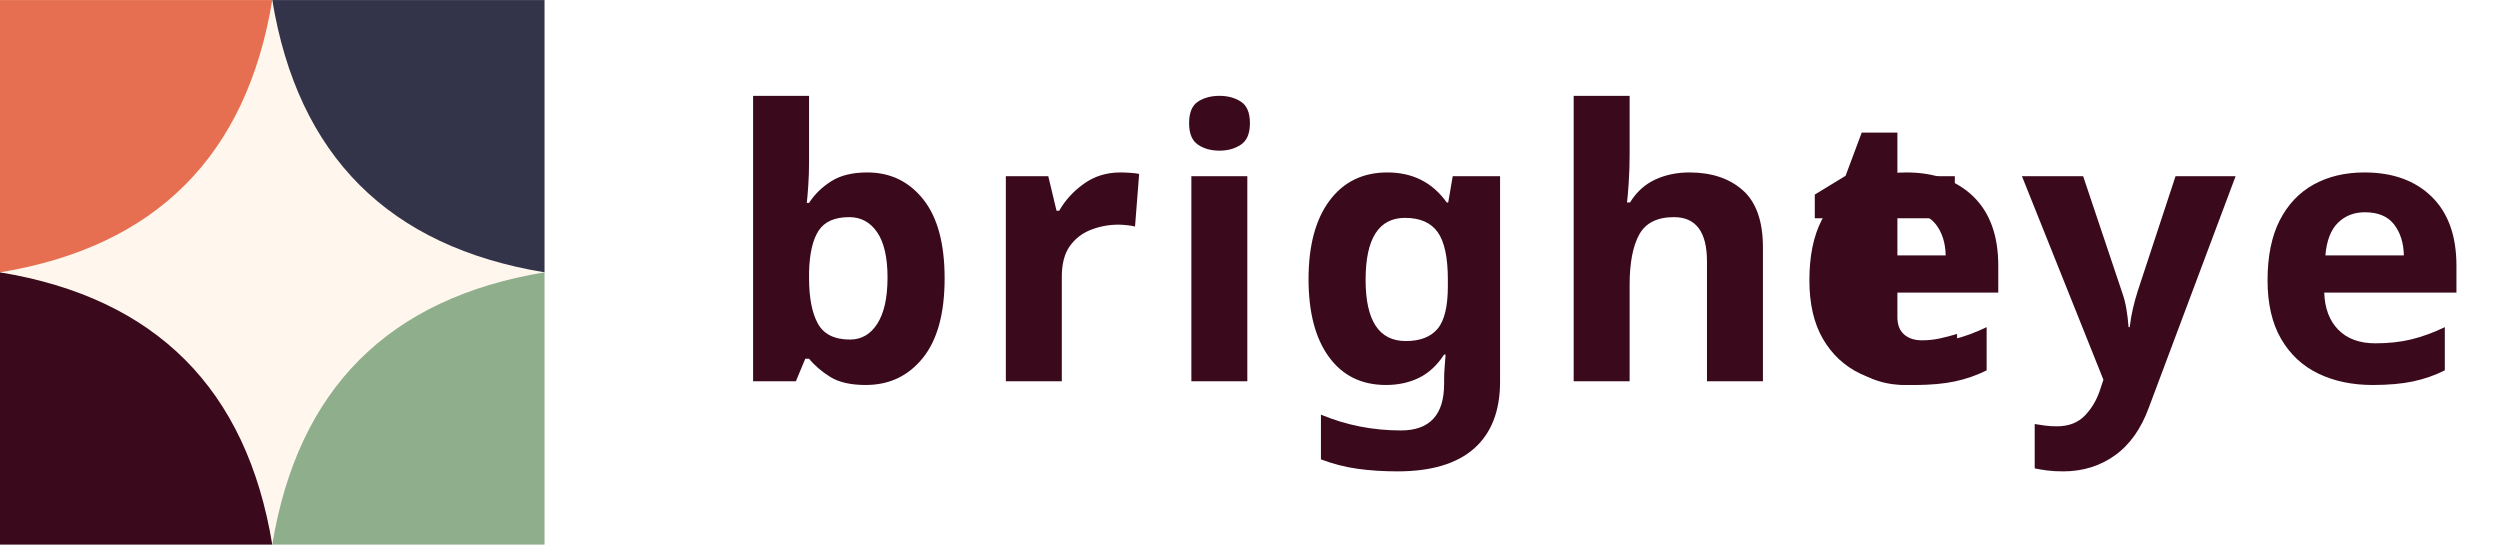
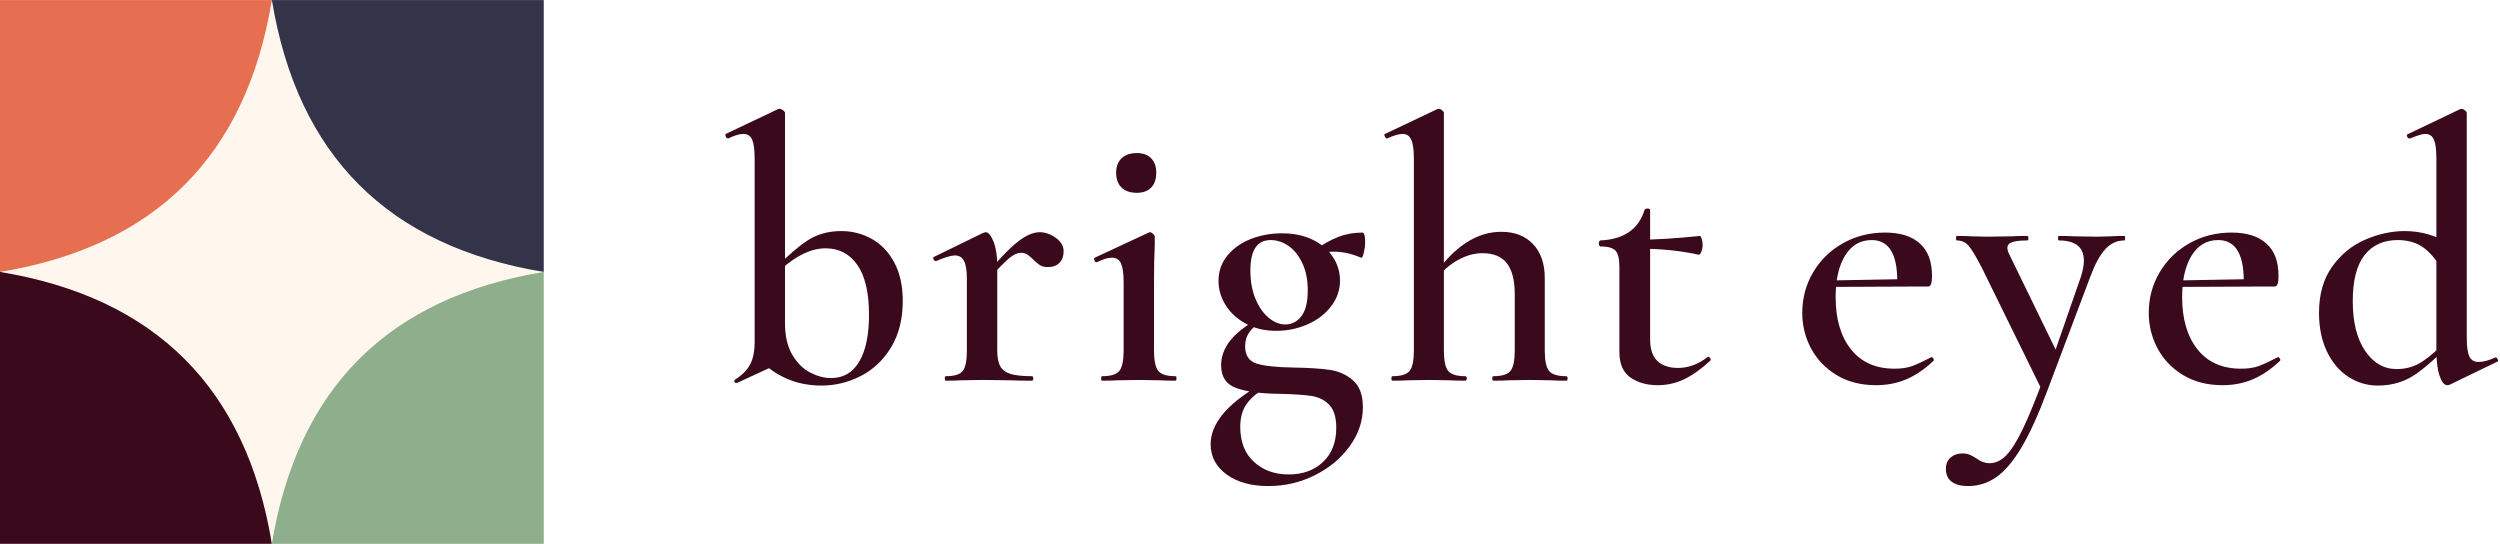
- <svg xmlns="http://www.w3.org/2000/svg" viewBox="0 0 1377.31 300" width="1377" height="300" role="img">
+ <svg xmlns="http://www.w3.org/2000/svg" viewBox="0 0 1379.31 300" width="1379" height="300" role="img">
  <rect x="0" y="0" width="150" height="150" fill="#E76F51" />
  <rect x="150" y="0" width="150" height="150" fill="#33344A" />
  <rect x="0" y="150" width="150" height="150" fill="#3A0A1C" />
  <rect x="150" y="150" width="150" height="150" fill="#8FAE8B" />
-   <path d="M64 0 Q73.05 54.95 128 64 Q73.05 73.05 64 128 Q54.95 73.05 0 64 Q54.95 54.95 64 0 Z" transform="translate(0 0) scale(2.34375)" fill="#FFF6EE" />
-   <text x="398.76" y="210" font-family="Cormorant Garamond" font-size="206.897" font-weight="600" letter-spacing="8.276" fill="#3A0A1C">bright</text>
-   <text x="987.52" y="210" font-family="Cormorant Garamond" font-size="206.897" font-weight="600" letter-spacing="8.276" fill="#3A0A1C">eyed</text>
+   <path d="M64 0 Q73.05 54.95 128 64 Q73.05 73.05 64 128 Q54.95 73.05 0 64 Q54.95 54.95 64 0 Z" transform="scale(2.34375)" fill="#FFF6EE" />
+   <path d="M453.174 212.690Q434.760 212.690 421.105 200.483L421.105 200.483L433.105 178.345Q433.105 188.897 437.139 195.724Q441.174 202.552 447.070 205.552Q452.967 208.552 458.553 208.552L458.553 208.552Q468.691 208.552 474.071 199.448Q479.450 190.345 479.450 173.586L479.450 173.586Q479.450 155.379 473.036 146.172Q466.622 136.965 455.450 136.965L455.450 136.965Q443.657 136.965 430.415 148.965L430.415 148.965L428.553 147.310Q437.450 138.000 445.415 132.724Q453.381 127.448 464.139 127.448L464.139 127.448Q473.243 127.448 481.002 131.793Q488.760 136.138 493.415 144.827Q498.071 153.517 498.071 165.931L498.071 165.931Q498.071 180.828 491.760 191.379Q485.450 201.931 475.105 207.310Q464.760 212.690 453.174 212.690L453.174 212.690ZM406.622 211.241L406.208 211.241Q405.381 211.241 405.174 210.517Q404.967 209.793 405.588 209.379L405.588 209.379Q411.174 205.862 413.760 201.207Q416.346 196.552 416.346 188.690L416.346 188.690L416.346 87.517Q416.346 80.276 415.001 77.069Q413.657 73.862 410.139 73.862L410.139 73.862Q406.829 73.862 401.863 76.345L401.863 76.345L401.657 76.345Q400.829 76.345 400.415 75.310Q400.001 74.276 400.415 73.862L400.415 73.862L429.174 60.207L430.208 60.000Q431.036 60.000 432.070 60.827Q433.105 61.655 433.105 62.276L433.105 62.276L433.105 199.034L406.622 211.241ZM544.002 151.448Q555.174 138.207 561.795 133.138Q568.416 128.069 573.588 128.069L573.588 128.069Q578.140 128.069 582.485 131.172Q586.829 134.276 586.829 138.621L586.829 138.621Q586.829 142.552 584.554 144.931Q582.278 147.310 578.140 147.310L578.140 147.310Q575.450 147.310 573.795 146.276Q572.140 145.241 570.071 143.172L570.071 143.172Q568.209 141.310 566.760 140.379Q565.312 139.448 563.243 139.448L563.243 139.448Q560.554 139.448 557.140 142.138Q553.726 144.827 545.450 153.931L545.450 153.931L544.002 151.448ZM521.864 210Q521.243 210 521.243 208.759Q521.243 207.517 521.864 207.517L521.864 207.517Q528.898 207.517 531.174 204.621Q533.450 201.724 533.450 193.241L533.450 193.241L533.450 153.724Q533.450 147.103 531.898 144.000Q530.347 140.896 526.829 140.896L526.829 140.896Q523.726 140.896 516.485 144.000L516.485 144.000L516.278 144.000Q515.450 144.000 515.036 142.965Q514.622 141.931 515.243 141.724L515.243 141.724L542.347 128.483Q543.588 128.069 543.795 128.069L543.795 128.069Q546.071 128.069 548.140 133.241Q550.209 138.414 550.209 146.690L550.209 146.690L550.209 193.241Q550.209 199.034 551.864 202.034Q553.519 205.034 557.554 206.276Q561.588 207.517 569.243 207.517L569.243 207.517Q570.071 207.517 570.071 208.759Q570.071 210 569.243 210L569.243 210Q562.209 210 558.071 209.793L558.071 209.793L541.933 209.586L529.933 209.793Q527.036 210 521.864 210L521.864 210ZM608.140 210Q607.519 210 607.519 208.759Q607.519 207.517 608.140 207.517L608.140 207.517Q615.175 207.517 617.554 204.621Q619.933 201.724 619.933 193.241L619.933 193.241L619.933 155.586Q619.933 148.552 618.485 145.345Q617.037 142.138 613.519 142.138L613.519 142.138Q610.209 142.138 605.243 144.621L605.243 144.621L605.037 144.621Q604.209 144.621 603.795 143.586Q603.381 142.552 604.002 142.138L604.002 142.138L633.795 128.276L634.416 128.069Q635.244 128.069 636.175 129.000Q637.106 129.931 637.106 130.552L637.106 130.552L637.106 134.896Q636.692 143.586 636.692 155.379L636.692 155.379L636.692 193.241Q636.692 201.724 639.071 204.621Q641.450 207.517 648.485 207.517L648.485 207.517Q649.106 207.517 649.106 208.759Q649.106 210 648.485 210L648.485 210Q643.312 210 640.209 209.793L640.209 209.793L628.209 209.586L616.209 209.793Q613.312 210 608.140 210L608.140 210ZM627.175 106.345Q621.795 106.345 618.795 103.448Q615.795 100.551 615.795 95.172L615.795 95.172Q615.795 90.207 618.795 87.310Q621.795 84.414 627.175 84.414L627.175 84.414Q632.347 84.414 635.140 87.310Q637.933 90.207 637.933 95.172L637.933 95.172Q637.933 100.551 635.140 103.448Q632.347 106.345 627.175 106.345L627.175 106.345ZM699.795 268.138Q685.520 268.138 676.726 261.724Q667.933 255.310 667.933 244.966L667.933 244.966Q667.933 236.897 674.347 228.828Q680.761 220.759 695.037 212.276L695.037 212.276L697.106 214.759Q690.899 218.276 687.589 223.138Q684.278 228.000 684.278 235.448L684.278 235.448Q684.278 247.862 691.830 254.793Q699.382 261.724 710.968 261.724L710.968 261.724Q722.761 261.724 730.002 254.793Q737.244 247.862 737.244 236.069L737.244 236.069Q737.244 227.379 733.416 223.345Q729.589 219.310 723.278 218.379Q716.968 217.448 705.175 217.241L705.175 217.241Q690.278 217.034 682.002 214.034Q673.726 211.034 673.726 201.517L673.726 201.517Q673.726 194.276 678.589 188.069Q683.451 181.862 693.589 176.069L693.589 176.069L695.658 177.517Q691.106 180.414 689.037 183.621Q686.968 186.828 686.968 190.965L686.968 190.965Q686.968 198.414 693.071 200.483Q699.175 202.552 714.278 202.759L714.278 202.759Q726.071 202.966 733.520 204.000Q740.968 205.034 746.451 209.793Q751.934 214.552 751.934 224.690L751.934 224.690Q751.934 236.069 744.692 246.104Q737.451 256.138 725.451 262.138Q713.451 268.138 699.795 268.138L699.795 268.138ZM704.140 182.483Q694.623 182.483 687.382 178.552Q680.140 174.621 676.209 168.310Q672.278 162.000 672.278 154.965L672.278 154.965Q672.278 146.896 677.244 140.896Q682.209 134.896 690.175 131.793Q698.140 128.689 707.244 128.689L707.244 128.689Q716.968 128.689 724.209 132.207Q731.451 135.724 735.382 141.724Q739.313 147.724 739.313 154.759L739.313 154.759Q739.313 162.621 734.347 169.034Q729.382 175.448 721.313 178.965Q713.244 182.483 704.140 182.483L704.140 182.483ZM709.106 178.965Q714.485 178.965 718.002 174.414Q721.520 169.862 721.520 160.138L721.520 160.138Q721.520 151.448 718.520 145.138Q715.520 138.827 710.864 135.621Q706.209 132.414 701.037 132.414L701.037 132.414Q689.864 132.414 689.864 149.172L689.864 149.172Q689.864 158.069 692.658 164.793Q695.451 171.517 699.899 175.241Q704.347 178.965 709.106 178.965L709.106 178.965ZM725.037 138.207Q731.865 133.241 738.175 130.758Q744.485 128.276 751.727 128.276L751.727 128.276Q753.175 128.276 753.175 133.655L753.175 133.655Q753.175 136.345 752.451 139.448Q751.727 142.552 750.899 142.138L750.899 142.138Q743.244 138.827 736.002 138.827L736.002 138.827Q730.830 138.827 726.278 140.276L726.278 140.276L724.830 144.827L725.037 138.207ZM768.279 210Q767.658 210 767.658 208.759Q767.658 207.517 768.279 207.517L768.279 207.517Q775.313 207.517 777.692 204.621Q780.072 201.724 780.072 193.241L780.072 193.241L780.072 87.517Q780.072 80.276 778.623 77.069Q777.175 73.862 773.865 73.862L773.865 73.862Q770.761 73.862 765.382 76.345L765.382 76.345L765.175 76.345Q764.554 76.345 764.037 75.207Q763.520 74.069 764.141 73.862L764.141 73.862L792.899 60.207L793.934 60.000Q794.761 60.000 795.692 60.827Q796.623 61.655 796.623 62.276L796.623 62.276L796.623 193.241Q796.623 201.724 799.003 204.621Q801.382 207.517 808.417 207.517L808.417 207.517Q809.244 207.517 809.244 208.759Q809.244 210 808.417 210L808.417 210Q803.244 210 800.141 209.793L800.141 209.793L788.348 209.586L776.554 209.793Q773.451 210 768.279 210L768.279 210ZM823.934 210Q823.313 210 823.313 208.759Q823.313 207.517 823.934 207.517L823.934 207.517Q830.968 207.517 833.348 204.621Q835.727 201.724 835.727 193.241L835.727 193.241L835.727 162.414Q835.727 150.827 831.382 145.241Q827.037 139.655 817.934 139.655L817.934 139.655Q811.106 139.655 804.279 143.483Q797.451 147.310 792.899 153.517L792.899 153.517L791.865 151.034Q808.417 127.862 828.279 127.862L828.279 127.862Q839.451 127.862 845.865 134.689Q852.279 141.517 852.279 153.310L852.279 153.310L852.279 193.241Q852.279 201.724 854.658 204.621Q857.037 207.517 864.072 207.517L864.072 207.517Q864.899 207.517 864.899 208.759Q864.899 210 864.072 210L864.072 210Q858.899 210 855.796 209.793L855.796 209.793L844.003 209.586L832.210 209.793Q829.106 210 823.934 210L823.934 210ZM914.555 212.483Q905.658 212.483 899.555 208.241Q893.451 204.000 893.451 194.069L893.451 194.069L893.451 147.310Q893.451 140.483 891.279 138.207Q889.106 135.931 882.900 135.931L882.900 135.931Q882.693 135.931 882.382 135.414Q882.072 134.896 882.072 134.276L882.072 134.276Q882.072 133.655 882.382 133.138Q882.693 132.621 882.900 132.621L882.900 132.621Q902.348 131.793 907.313 115.862L907.313 115.862Q907.520 115.034 908.969 115.034L908.969 115.034Q910.417 115.034 910.417 115.862L910.417 115.862L910.417 187.241Q910.417 195.310 914.451 199.138Q918.486 202.966 925.727 202.966L925.727 202.966Q934.417 202.966 942.072 196.965L942.072 196.965L942.486 196.759Q943.107 196.759 943.624 197.690Q944.141 198.621 943.520 199.034L943.520 199.034Q935.865 206.069 929.038 209.276Q922.210 212.483 914.555 212.483L914.555 212.483ZM937.107 140.483Q922.210 137.172 904.417 137.172L904.417 137.172L904.417 132.207Q917.658 132.207 937.934 130.138L937.934 130.138Q938.348 130.138 938.865 131.689Q939.382 133.241 939.382 135.103L939.382 135.103Q939.382 136.965 938.658 138.827Q937.934 140.690 937.107 140.483L937.107 140.483Z" fill="#3A0A1C" />
+   <path d="M1035.106 212.483Q1022.486 212.483 1013.279 206.897Q1004.072 201.310 999.210 192.207Q994.348 183.103 994.348 172.552L994.348 172.552Q994.348 160.345 1000.348 150.207Q1006.348 140.069 1016.796 134.172Q1027.244 128.276 1040.072 128.276L1040.072 128.276Q1052.486 128.276 1059.210 134.276Q1065.934 140.276 1065.934 152.069L1065.934 152.069Q1065.934 155.172 1065.417 156.621Q1064.899 158.069 1063.658 158.069L1063.658 158.069L1046.693 158.069Q1047.727 132.414 1032.624 132.414L1032.624 132.414Q1023.313 132.414 1018.037 140.896Q1012.761 149.379 1012.761 163.862L1012.761 163.862Q1012.761 182.069 1021.244 192.724Q1029.727 203.379 1045.244 203.379L1045.244 203.379Q1051.037 203.379 1054.968 201.931Q1058.899 200.483 1065.313 197.172L1065.313 197.172L1065.727 196.965Q1066.141 196.965 1066.658 197.793Q1067.175 198.621 1066.762 199.034L1066.762 199.034Q1059.313 206.069 1051.658 209.276Q1044.003 212.483 1035.106 212.483L1035.106 212.483ZM1006.761 158.276L1006.555 154.759L1052.486 153.931L1052.486 158.069L1006.761 158.276ZM1172.072 130.138Q1172.486 130.138 1172.486 131.379Q1172.486 132.621 1172.072 132.621L1172.072 132.621Q1165.865 132.621 1161.417 137.586Q1156.969 142.552 1153.245 152.690L1153.245 152.690L1129.451 215.793Q1122.003 235.655 1115.176 247.035Q1108.348 258.414 1101.313 263.276Q1094.279 268.138 1085.796 268.138L1085.796 268.138Q1080.003 268.138 1076.796 265.759Q1073.589 263.379 1073.589 258.621L1073.589 258.621Q1073.589 254.690 1076.175 252.414Q1078.762 250.138 1082.486 250.138L1082.486 250.138Q1084.969 250.138 1086.520 250.759Q1088.072 251.379 1090.348 252.828L1090.348 252.828Q1093.865 255.517 1097.589 255.517L1097.589 255.517Q1102.762 255.517 1107.003 251.069Q1111.245 246.621 1116.107 236.483Q1120.969 226.345 1128.003 207.310L1128.003 207.310L1127.382 216.828L1093.244 147.310Q1088.486 138.207 1086.003 135.414Q1083.520 132.621 1079.589 132.621L1079.589 132.621Q1079.175 132.621 1079.175 131.379Q1079.175 130.138 1079.589 130.138L1079.589 130.138Q1084.969 130.138 1087.865 130.345L1087.865 130.345L1095.934 130.552L1110.003 130.345Q1113.107 130.138 1118.486 130.138L1118.486 130.138Q1119.107 130.138 1119.107 131.379Q1119.107 132.621 1118.486 132.621L1118.486 132.621Q1112.900 132.621 1110.210 133.552Q1107.520 134.483 1107.520 136.758L1107.520 136.758Q1107.520 138.414 1108.762 140.690L1108.762 140.690L1135.658 195.931L1129.245 206.897L1148.072 152.690Q1149.727 147.310 1149.727 143.793L1149.727 143.793Q1149.727 132.621 1135.865 132.621L1135.865 132.621Q1135.451 132.621 1135.451 131.379Q1135.451 130.138 1135.865 130.138L1135.865 130.138Q1141.451 130.138 1144.348 130.345L1144.348 130.345L1156.762 130.552L1164.831 130.345Q1167.107 130.138 1172.072 130.138L1172.072 130.138ZM1226.279 212.483Q1213.659 212.483 1204.452 206.897Q1195.245 201.310 1190.383 192.207Q1185.521 183.103 1185.521 172.552L1185.521 172.552Q1185.521 160.345 1191.521 150.207Q1197.521 140.069 1207.969 134.172Q1218.417 128.276 1231.245 128.276L1231.245 128.276Q1243.659 128.276 1250.383 134.276Q1257.107 140.276 1257.107 152.069L1257.107 152.069Q1257.107 155.172 1256.590 156.621Q1256.073 158.069 1254.831 158.069L1254.831 158.069L1237.866 158.069Q1238.900 132.414 1223.797 132.414L1223.797 132.414Q1214.486 132.414 1209.210 140.896Q1203.935 149.379 1203.935 163.862L1203.935 163.862Q1203.935 182.069 1212.417 192.724Q1220.900 203.379 1236.417 203.379L1236.417 203.379Q1242.210 203.379 1246.141 201.931Q1250.073 200.483 1256.486 197.172L1256.486 197.172L1256.900 196.965Q1257.314 196.965 1257.831 197.793Q1258.348 198.621 1257.935 199.034L1257.935 199.034Q1250.486 206.069 1242.831 209.276Q1235.176 212.483 1226.279 212.483L1226.279 212.483ZM1197.934 158.276L1197.728 154.759L1243.659 153.931L1243.659 158.069L1197.934 158.276ZM1311.935 212.690Q1303.038 212.690 1295.590 207.828Q1288.142 202.966 1283.797 193.862Q1279.452 184.759 1279.452 172.552L1279.452 172.552Q1279.452 157.241 1286.693 147.103Q1293.935 136.965 1304.900 132.207Q1315.866 127.448 1326.831 127.448L1326.831 127.448Q1340.280 127.448 1352.280 134.896L1352.280 134.896L1348.349 150.621Q1343.383 141.310 1337.487 136.862Q1331.590 132.414 1322.900 132.414L1322.900 132.414Q1311.107 132.414 1304.590 140.690Q1298.073 148.965 1298.073 166.138L1298.073 166.138Q1298.073 183.517 1304.900 193.552Q1311.728 203.586 1322.280 203.586L1322.280 203.586Q1330.142 203.586 1336.452 199.448Q1342.763 195.310 1350.004 187.448L1350.004 187.448L1351.866 189.103Q1342.349 199.655 1333.142 206.172Q1323.935 212.690 1311.935 212.690L1311.935 212.690ZM1360.969 186.414Q1360.969 193.655 1362.418 196.655Q1363.866 199.655 1367.383 199.655L1367.383 199.655Q1371.521 199.655 1376.694 197.172L1376.694 197.172L1376.901 197.172Q1377.521 197.172 1378.038 198.207Q1378.556 199.241 1377.935 199.448L1377.935 199.448L1351.452 212.276L1350.211 212.483Q1347.728 212.483 1345.969 207.310Q1344.211 202.138 1344.211 193.034L1344.211 193.034L1344.211 87.517Q1344.211 80.276 1342.866 77.069Q1341.521 73.862 1338.004 73.862L1338.004 73.862Q1335.728 73.862 1329.728 76.345L1329.728 76.345L1329.314 76.345Q1328.487 76.345 1328.073 75.310Q1327.659 74.276 1328.280 74.069L1328.280 74.069L1357.245 60.207L1358.073 60.000Q1358.900 60.000 1359.935 60.827Q1360.969 61.655 1360.969 62.276L1360.969 62.276L1360.969 186.414Z" fill="#3A0A1C" />
</svg>
